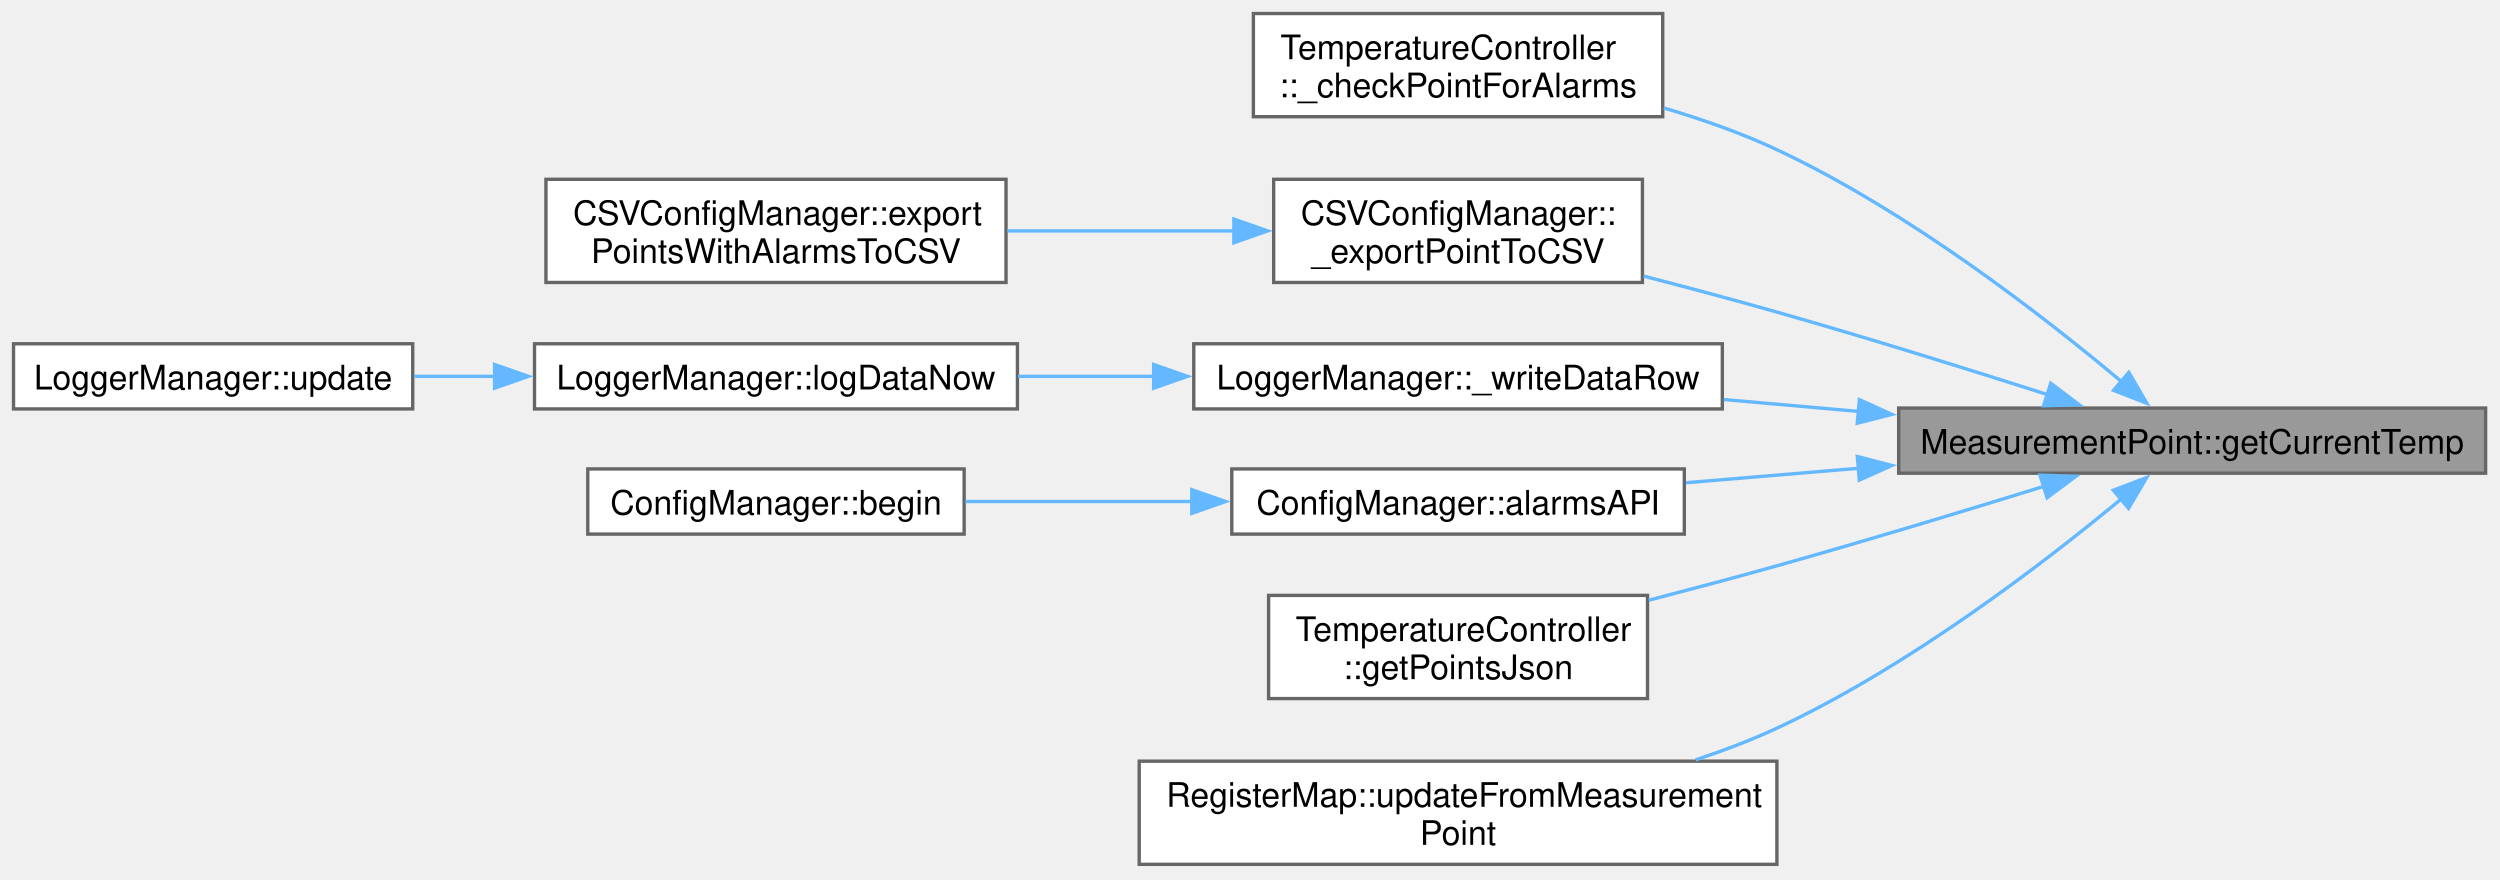
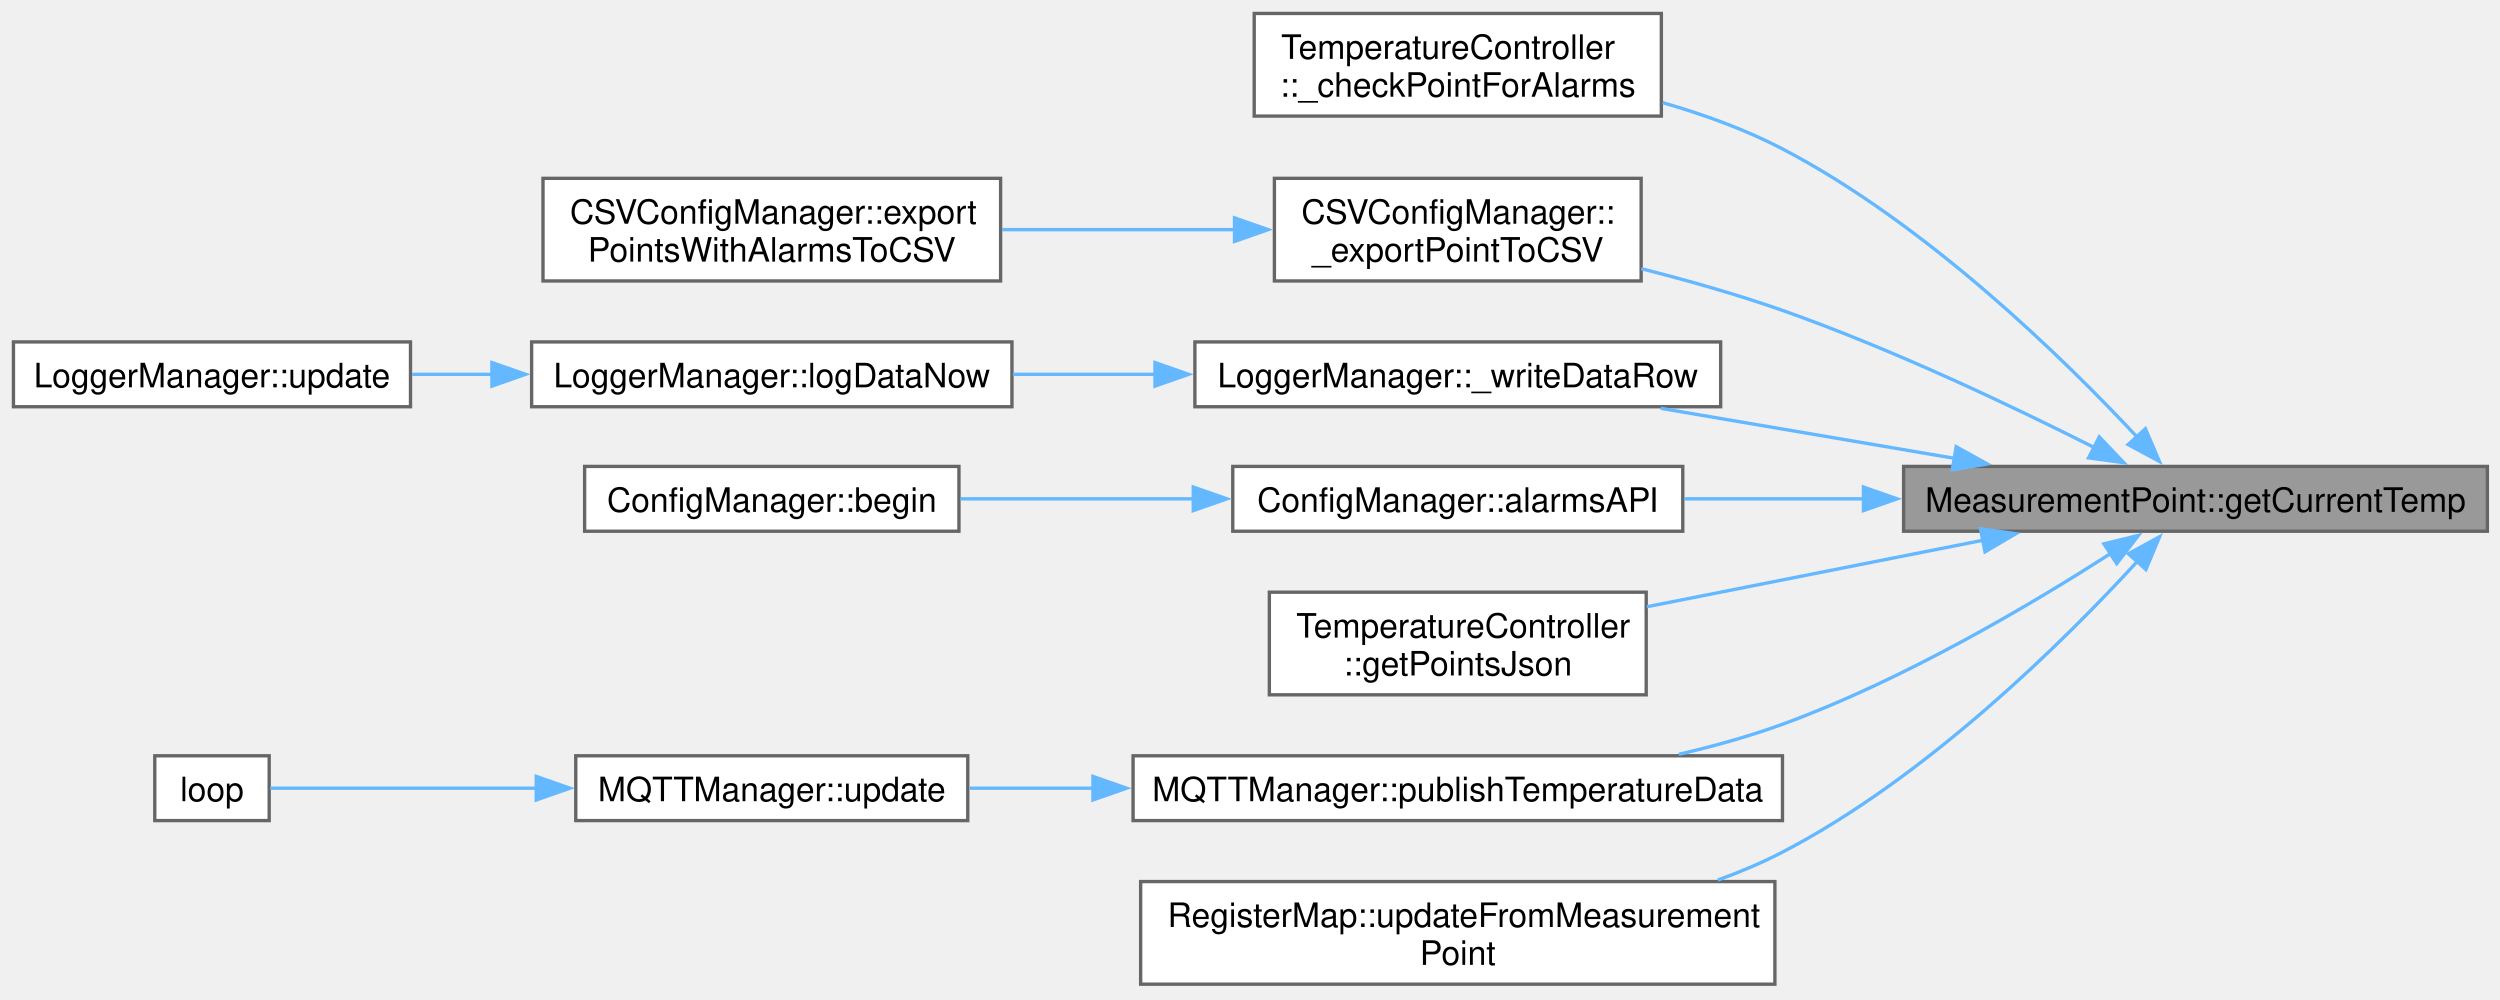
- <svg xmlns="http://www.w3.org/2000/svg" xmlns:xlink="http://www.w3.org/1999/xlink" width="739pt" height="260pt" viewBox="0.00 0.00 739.00 260.00">
-   <g id="graph0" class="graph" transform="scale(1 1) rotate(0) translate(4 255.5)">
+ <svg xmlns="http://www.w3.org/2000/svg" xmlns:xlink="http://www.w3.org/1999/xlink" width="743pt" height="297pt" viewBox="0.00 0.00 743.00 297.00">
+   <g id="graph0" class="graph" transform="scale(1 1) rotate(0) translate(4 292.5)">
    <g id="Node000001" class="node">
      <g id="a_Node000001">
        <a xlink:title="Get current temperature.">
-           <polygon fill="#999999" stroke="#666666" points="730.75,-134.88 557.25,-134.88 557.25,-115.62 730.75,-115.62 730.75,-134.88" />
-           <text xml:space="preserve" text-anchor="middle" x="644" y="-121.38" font-family="Helvetica,sans-Serif" font-size="10.00">MeasurementPoint::getCurrentTemp</text>
+           <polygon fill="#999999" stroke="#666666" points="735.25,-153.88 561.75,-153.88 561.75,-134.62 735.25,-134.62 735.25,-153.88" />
+           <text xml:space="preserve" text-anchor="middle" x="648.5" y="-140.38" font-family="Helvetica,sans-Serif" font-size="10.00">MeasurementPoint::getCurrentTemp</text>
        </a>
      </g>
    </g>
    <g id="Node000002" class="node">
      <g id="a_Node000002">
        <a xlink:href="class_temperature_controller.html#a27da8ccc3effea555f440ce3e6f89b08" target="_top" xlink:title="Check measurement point for alarm conditions.">
-           <polygon fill="white" stroke="#666666" points="487.5,-251.5 366.5,-251.5 366.5,-221 487.5,-221 487.5,-251.5" />
-           <text xml:space="preserve" text-anchor="start" x="374.5" y="-238" font-family="Helvetica,sans-Serif" font-size="10.00">TemperatureController</text>
-           <text xml:space="preserve" text-anchor="middle" x="427" y="-226.75" font-family="Helvetica,sans-Serif" font-size="10.00">::_checkPointForAlarms</text>
+           <polygon fill="white" stroke="#666666" points="489.75,-288.5 368.75,-288.5 368.75,-258 489.75,-258 489.75,-288.5" />
+           <text xml:space="preserve" text-anchor="start" x="376.75" y="-275" font-family="Helvetica,sans-Serif" font-size="10.00">TemperatureController</text>
+           <text xml:space="preserve" text-anchor="middle" x="429.25" y="-263.75" font-family="Helvetica,sans-Serif" font-size="10.00">::_checkPointForAlarms</text>
        </a>
      </g>
    </g>
    <g id="edge1_Node000001_Node000002" class="edge">
      <g id="a_edge1_Node000001_Node000002">
        <a xlink:title=" ">
-           <path fill="none" stroke="#63b8ff" d="M623.27,-142.56C600.26,-161.9 560.38,-192.9 521.25,-211.25 510.78,-216.16 499.18,-220.24 487.82,-223.58" />
-           <polygon fill="#63b8ff" stroke="#63b8ff" points="625.29,-145.43 630.62,-136.27 620.75,-140.11 625.29,-145.43" />
+           <path fill="none" stroke="#63b8ff" d="M631.19,-162.57C609.42,-185.89 568.6,-225.86 525.75,-248.25 514.74,-254 502.3,-258.5 490.13,-262" />
+           <polygon fill="#63b8ff" stroke="#63b8ff" points="633.62,-165.09 637.79,-155.35 628.46,-160.37 633.62,-165.09" />
        </a>
      </g>
    </g>
    <g id="Node000003" class="node">
      <g id="a_Node000003">
        <a xlink:href="class_c_s_v_config_manager.html#a2c2673398051c26184c9197aa751a6b3" target="_top" xlink:title="Export single measurement point to CSV format.">
-           <polygon fill="white" stroke="#666666" points="481.5,-202.5 372.5,-202.5 372.5,-172 481.5,-172 481.5,-202.5" />
-           <text xml:space="preserve" text-anchor="start" x="380.5" y="-189" font-family="Helvetica,sans-Serif" font-size="10.00">CSVConfigManager::</text>
-           <text xml:space="preserve" text-anchor="middle" x="427" y="-177.75" font-family="Helvetica,sans-Serif" font-size="10.00">_exportPointToCSV</text>
+           <polygon fill="white" stroke="#666666" points="483.75,-239.5 374.75,-239.5 374.75,-209 483.75,-209 483.75,-239.5" />
+           <text xml:space="preserve" text-anchor="start" x="382.75" y="-226" font-family="Helvetica,sans-Serif" font-size="10.00">CSVConfigManager::</text>
+           <text xml:space="preserve" text-anchor="middle" x="429.25" y="-214.75" font-family="Helvetica,sans-Serif" font-size="10.00">_exportPointToCSV</text>
        </a>
      </g>
    </g>
    <g id="edge2_Node000001_Node000003" class="edge">
      <g id="a_edge2_Node000001_Node000003">
        <a xlink:title=" ">
-           <path fill="none" stroke="#63b8ff" d="M601.16,-138.88C577.75,-146.37 547.97,-155.65 521.25,-163.25 508.55,-166.86 494.81,-170.53 481.87,-173.88" />
-           <polygon fill="#63b8ff" stroke="#63b8ff" points="602.21,-142.22 610.66,-135.83 600.07,-135.56 602.21,-142.22" />
+           <path fill="none" stroke="#63b8ff" d="M618.59,-159.4C594.31,-171.66 558.44,-188.74 525.75,-200.25 512.37,-204.96 497.62,-209.14 483.81,-212.64" />
+           <polygon fill="#63b8ff" stroke="#63b8ff" points="619.9,-162.66 627.21,-154.99 616.71,-156.42 619.9,-162.66" />
        </a>
      </g>
    </g>
    <g id="Node000005" class="node">
      <g id="a_Node000005">
        <a xlink:href="class_logger_manager.html#aa6938b6a5c002d6ed72ef352f0cc7a19" target="_top" xlink:title=" ">
-           <polygon fill="white" stroke="#666666" points="505.12,-153.88 348.88,-153.88 348.88,-134.62 505.12,-134.62 505.12,-153.88" />
-           <text xml:space="preserve" text-anchor="middle" x="427" y="-140.38" font-family="Helvetica,sans-Serif" font-size="10.00">LoggerManager::_writeDataRow</text>
+           <polygon fill="white" stroke="#666666" points="507.38,-190.88 351.12,-190.88 351.12,-171.62 507.38,-171.62 507.38,-190.88" />
+           <text xml:space="preserve" text-anchor="middle" x="429.25" y="-177.38" font-family="Helvetica,sans-Serif" font-size="10.00">LoggerManager::_writeDataRow</text>
        </a>
      </g>
    </g>
    <g id="edge4_Node000001_Node000005" class="edge">
      <g id="a_edge4_Node000001_Node000005">
        <a xlink:title=" ">
-           <path fill="none" stroke="#63b8ff" d="M545.59,-133.86C532.17,-135.04 518.54,-136.25 505.54,-137.4" />
-           <polygon fill="#63b8ff" stroke="#63b8ff" points="545.63,-137.37 555.28,-133 545.01,-130.4 545.63,-137.37" />
+           <path fill="none" stroke="#63b8ff" d="M577.11,-156.24C548.83,-161.05 516.6,-166.54 489.54,-171.15" />
+           <polygon fill="#63b8ff" stroke="#63b8ff" points="577.37,-159.74 586.64,-154.61 576.2,-152.84 577.37,-159.74" />
        </a>
      </g>
    </g>
    <g id="Node000008" class="node">
      <g id="a_Node000008">
        <a xlink:href="class_config_manager.html#ae605c999fabc6344511f455618655326" target="_top" xlink:title="Setup alarms API endpoints.">
-           <polygon fill="white" stroke="#666666" points="493.88,-116.88 360.12,-116.88 360.12,-97.62 493.88,-97.62 493.88,-116.88" />
-           <text xml:space="preserve" text-anchor="middle" x="427" y="-103.38" font-family="Helvetica,sans-Serif" font-size="10.00">ConfigManager::alarmsAPI</text>
+           <polygon fill="white" stroke="#666666" points="496.12,-153.88 362.38,-153.88 362.38,-134.62 496.12,-134.62 496.12,-153.88" />
+           <text xml:space="preserve" text-anchor="middle" x="429.25" y="-140.38" font-family="Helvetica,sans-Serif" font-size="10.00">ConfigManager::alarmsAPI</text>
        </a>
      </g>
    </g>
    <g id="edge7_Node000001_Node000008" class="edge">
      <g id="a_edge7_Node000001_Node000008">
        <a xlink:title=" ">
-           <path fill="none" stroke="#63b8ff" d="M545.49,-117.09C528.19,-115.64 510.55,-114.16 494.37,-112.81" />
-           <polygon fill="#63b8ff" stroke="#63b8ff" points="545.02,-120.56 555.28,-117.91 545.61,-113.58 545.02,-120.56" />
+           <path fill="none" stroke="#63b8ff" d="M549.86,-144.25C531.82,-144.25 513.38,-144.25 496.54,-144.25" />
+           <polygon fill="#63b8ff" stroke="#63b8ff" points="549.81,-147.75 559.81,-144.25 549.81,-140.75 549.81,-147.75" />
        </a>
      </g>
    </g>
    <g id="Node000010" class="node">
      <g id="a_Node000010">
        <a xlink:href="class_temperature_controller.html#add39ba7dad38449bbf1787a5c9c51ef9" target="_top" xlink:title="Get JSON representation of all measurement points.">
-           <polygon fill="white" stroke="#666666" points="483,-79.5 371,-79.5 371,-49 483,-49 483,-79.5" />
-           <text xml:space="preserve" text-anchor="start" x="379" y="-66" font-family="Helvetica,sans-Serif" font-size="10.00">TemperatureController</text>
-           <text xml:space="preserve" text-anchor="middle" x="427" y="-54.75" font-family="Helvetica,sans-Serif" font-size="10.00">::getPointsJson</text>
+           <polygon fill="white" stroke="#666666" points="485.25,-116.5 373.25,-116.5 373.25,-86 485.25,-86 485.25,-116.5" />
+           <text xml:space="preserve" text-anchor="start" x="381.25" y="-103" font-family="Helvetica,sans-Serif" font-size="10.00">TemperatureController</text>
+           <text xml:space="preserve" text-anchor="middle" x="429.25" y="-91.75" font-family="Helvetica,sans-Serif" font-size="10.00">::getPointsJson</text>
        </a>
      </g>
    </g>
    <g id="edge9_Node000001_Node000010" class="edge">
      <g id="a_edge9_Node000001_Node000010">
        <a xlink:title=" ">
-           <path fill="none" stroke="#63b8ff" d="M600.17,-111.74C576.9,-104.52 547.57,-95.63 521.25,-88.25 509.02,-84.82 495.83,-81.31 483.33,-78.07" />
-           <polygon fill="#63b8ff" stroke="#63b8ff" points="599.03,-115.05 609.62,-114.68 601.12,-108.37 599.03,-115.05" />
+           <path fill="none" stroke="#63b8ff" d="M585.28,-131.93C553.78,-125.7 515.88,-118.2 485.43,-112.17" />
+           <polygon fill="#63b8ff" stroke="#63b8ff" points="584.59,-135.37 595.08,-133.87 585.95,-128.5 584.59,-135.37" />
        </a>
      </g>
    </g>
    <g id="Node000011" class="node">
      <g id="a_Node000011">
-         <a xlink:href="class_register_map.html#a2940213459a183fc06a2226f1cd1a48b" target="_top" xlink:title="Update registers from measurement point data.">
-           <polygon fill="white" stroke="#666666" points="521.25,-30.5 332.75,-30.5 332.75,0 521.25,0 521.25,-30.5" />
-           <text xml:space="preserve" text-anchor="start" x="340.75" y="-17" font-family="Helvetica,sans-Serif" font-size="10.00">RegisterMap::updateFromMeasurement</text>
-           <text xml:space="preserve" text-anchor="middle" x="427" y="-5.75" font-family="Helvetica,sans-Serif" font-size="10.00">Point</text>
+         <a xlink:href="class_m_q_t_t_manager.html#abed500066c9485cb62ce17eb7c8ad197" target="_top" xlink:title="Publish temperature data.">
+           <polygon fill="white" stroke="#666666" points="525.75,-67.88 332.75,-67.88 332.75,-48.62 525.75,-48.62 525.75,-67.88" />
+           <text xml:space="preserve" text-anchor="middle" x="429.25" y="-54.38" font-family="Helvetica,sans-Serif" font-size="10.00">MQTTManager::publishTemperatureData</text>
        </a>
      </g>
    </g>
    <g id="edge10_Node000001_Node000011" class="edge">
      <g id="a_edge10_Node000001_Node000011">
        <a xlink:title=" ">
-           <path fill="none" stroke="#63b8ff" d="M623.23,-108.16C600.19,-89.05 560.28,-58.42 521.25,-40.25 513.65,-36.71 505.47,-33.6 497.21,-30.89" />
-           <polygon fill="#63b8ff" stroke="#63b8ff" points="620.69,-110.59 630.59,-114.36 625.2,-105.24 620.69,-110.59" />
+           <path fill="none" stroke="#63b8ff" d="M623.23,-127.96C599.39,-112.68 561.49,-90.28 525.75,-77.25 515.98,-73.69 505.4,-70.74 494.95,-68.32" />
+           <polygon fill="#63b8ff" stroke="#63b8ff" points="621.28,-130.87 631.57,-133.39 625.1,-125 621.28,-130.87" />
+         </a>
+       </g>
+     </g>
+     <g id="Node000014" class="node">
+       <g id="a_Node000014">
+         <a xlink:href="class_register_map.html#a2940213459a183fc06a2226f1cd1a48b" target="_top" xlink:title="Update registers from measurement point data.">
+           <polygon fill="white" stroke="#666666" points="523.5,-30.5 335,-30.5 335,0 523.5,0 523.5,-30.5" />
+           <text xml:space="preserve" text-anchor="start" x="343" y="-17" font-family="Helvetica,sans-Serif" font-size="10.00">RegisterMap::updateFromMeasurement</text>
+           <text xml:space="preserve" text-anchor="middle" x="429.25" y="-5.75" font-family="Helvetica,sans-Serif" font-size="10.00">Point</text>
+         </a>
+       </g>
+     </g>
+     <g id="edge13_Node000001_Node000014" class="edge">
+       <g id="a_edge13_Node000001_Node000014">
+         <a xlink:title=" ">
+           <path fill="none" stroke="#63b8ff" d="M631.26,-125.69C609.57,-102.06 568.83,-61.62 525.75,-39.25 519.68,-36.1 513.18,-33.35 506.52,-30.94" />
+           <polygon fill="#63b8ff" stroke="#63b8ff" points="628.55,-127.91 637.84,-133 633.76,-123.23 628.55,-127.91" />
        </a>
      </g>
    </g>
    <g id="Node000004" class="node">
      <g id="a_Node000004">
        <a xlink:href="class_c_s_v_config_manager.html#a1c6cbc4c8a132762bf16a8ce9f7d0bfc" target="_top" xlink:title="Export measurement points with alarm configuration to CSV.">
-           <polygon fill="white" stroke="#666666" points="293.38,-202.5 157.38,-202.5 157.38,-172 293.38,-172 293.38,-202.5" />
-           <text xml:space="preserve" text-anchor="start" x="165.38" y="-189" font-family="Helvetica,sans-Serif" font-size="10.00">CSVConfigManager::export</text>
-           <text xml:space="preserve" text-anchor="middle" x="225.38" y="-177.75" font-family="Helvetica,sans-Serif" font-size="10.00">PointsWithAlarmsToCSV</text>
+           <polygon fill="white" stroke="#666666" points="293.38,-239.5 157.38,-239.5 157.38,-209 293.38,-209 293.38,-239.5" />
+           <text xml:space="preserve" text-anchor="start" x="165.38" y="-226" font-family="Helvetica,sans-Serif" font-size="10.00">CSVConfigManager::export</text>
+           <text xml:space="preserve" text-anchor="middle" x="225.38" y="-214.75" font-family="Helvetica,sans-Serif" font-size="10.00">PointsWithAlarmsToCSV</text>
        </a>
      </g>
    </g>
    <g id="edge3_Node000003_Node000004" class="edge">
      <g id="a_edge3_Node000003_Node000004">
        <a xlink:title=" ">
-           <path fill="none" stroke="#63b8ff" d="M360.92,-187.25C339.42,-187.25 315.48,-187.25 293.81,-187.25" />
-           <polygon fill="#63b8ff" stroke="#63b8ff" points="360.73,-190.75 370.73,-187.25 360.73,-183.75 360.73,-190.75" />
+           <path fill="none" stroke="#63b8ff" d="M363.09,-224.25C340.93,-224.25 316.12,-224.25 293.79,-224.25" />
+           <polygon fill="#63b8ff" stroke="#63b8ff" points="362.9,-227.75 372.9,-224.25 362.9,-220.75 362.9,-227.75" />
        </a>
      </g>
    </g>
    <g id="Node000006" class="node">
      <g id="a_Node000006">
        <a xlink:href="class_logger_manager.html#a32ce9f462269787130bee46b2c34b632" target="_top" xlink:title=" ">
-           <polygon fill="white" stroke="#666666" points="296.75,-153.88 154,-153.88 154,-134.62 296.75,-134.62 296.75,-153.88" />
-           <text xml:space="preserve" text-anchor="middle" x="225.38" y="-140.38" font-family="Helvetica,sans-Serif" font-size="10.00">LoggerManager::logDataNow</text>
+           <polygon fill="white" stroke="#666666" points="296.75,-190.88 154,-190.88 154,-171.62 296.75,-171.62 296.75,-190.88" />
+           <text xml:space="preserve" text-anchor="middle" x="225.38" y="-177.38" font-family="Helvetica,sans-Serif" font-size="10.00">LoggerManager::logDataNow</text>
        </a>
      </g>
    </g>
    <g id="edge5_Node000005_Node000006" class="edge">
      <g id="a_edge5_Node000005_Node000006">
        <a xlink:title=" ">
-           <path fill="none" stroke="#63b8ff" d="M337.28,-144.25C323.77,-144.25 310,-144.25 296.95,-144.25" />
-           <polygon fill="#63b8ff" stroke="#63b8ff" points="337.02,-147.75 347.02,-144.25 337.02,-140.75 337.02,-147.75" />
+           <path fill="none" stroke="#63b8ff" d="M339.48,-181.25C325.27,-181.25 310.74,-181.25 297.03,-181.25" />
+           <polygon fill="#63b8ff" stroke="#63b8ff" points="339.26,-184.75 349.26,-181.25 339.26,-177.75 339.26,-184.75" />
        </a>
      </g>
    </g>
    <g id="Node000007" class="node">
      <g id="a_Node000007">
        <a xlink:href="class_logger_manager.html#a830c86f1f27d3799eab1de908fc6b647" target="_top" xlink:title=" ">
-           <polygon fill="white" stroke="#666666" points="118,-153.88 0,-153.88 0,-134.62 118,-134.62 118,-153.88" />
-           <text xml:space="preserve" text-anchor="middle" x="59" y="-140.38" font-family="Helvetica,sans-Serif" font-size="10.00">LoggerManager::update</text>
+           <polygon fill="white" stroke="#666666" points="118,-190.88 0,-190.88 0,-171.62 118,-171.62 118,-190.88" />
+           <text xml:space="preserve" text-anchor="middle" x="59" y="-177.38" font-family="Helvetica,sans-Serif" font-size="10.00">LoggerManager::update</text>
        </a>
      </g>
    </g>
    <g id="edge6_Node000006_Node000007" class="edge">
      <g id="a_edge6_Node000006_Node000007">
        <a xlink:title=" ">
-           <path fill="none" stroke="#63b8ff" d="M142.36,-144.25C134.3,-144.25 126.24,-144.25 118.49,-144.25" />
-           <polygon fill="#63b8ff" stroke="#63b8ff" points="142.2,-147.75 152.2,-144.25 142.2,-140.75 142.2,-147.75" />
+           <path fill="none" stroke="#63b8ff" d="M142.36,-181.25C134.3,-181.25 126.24,-181.25 118.49,-181.25" />
+           <polygon fill="#63b8ff" stroke="#63b8ff" points="142.2,-184.75 152.2,-181.25 142.2,-177.75 142.2,-184.75" />
        </a>
      </g>
    </g>
    <g id="Node000009" class="node">
      <g id="a_Node000009">
        <a xlink:href="class_config_manager.html#a0497343220fc493f5cf9574922508908" target="_top" xlink:title="Initialize the configuration system.">
-           <polygon fill="white" stroke="#666666" points="281,-116.88 169.75,-116.88 169.75,-97.62 281,-97.62 281,-116.88" />
-           <text xml:space="preserve" text-anchor="middle" x="225.38" y="-103.38" font-family="Helvetica,sans-Serif" font-size="10.00">ConfigManager::begin</text>
+           <polygon fill="white" stroke="#666666" points="281,-153.88 169.75,-153.88 169.75,-134.62 281,-134.62 281,-153.88" />
+           <text xml:space="preserve" text-anchor="middle" x="225.38" y="-140.38" font-family="Helvetica,sans-Serif" font-size="10.00">ConfigManager::begin</text>
        </a>
      </g>
    </g>
    <g id="edge8_Node000008_Node000009" class="edge">
      <g id="a_edge8_Node000008_Node000009">
        <a xlink:title=" ">
-           <path fill="none" stroke="#63b8ff" d="M348.29,-107.25C325.96,-107.25 302.06,-107.25 281.4,-107.25" />
-           <polygon fill="#63b8ff" stroke="#63b8ff" points="348.29,-110.75 358.29,-107.25 348.29,-103.75 348.29,-110.75" />
+           <path fill="none" stroke="#63b8ff" d="M350.95,-144.25C327.8,-144.25 302.9,-144.25 281.48,-144.25" />
+           <polygon fill="#63b8ff" stroke="#63b8ff" points="350.64,-147.75 360.64,-144.25 350.63,-140.75 350.64,-147.75" />
+         </a>
+       </g>
+     </g>
+     <g id="Node000012" class="node">
+       <g id="a_Node000012">
+         <a xlink:href="class_m_q_t_t_manager.html#aa2391d50cff2826a29a22879c2b33380" target="_top" xlink:title="Main update function that handles connection and publishing.">
+           <polygon fill="white" stroke="#666666" points="283.62,-67.88 167.12,-67.88 167.12,-48.62 283.62,-48.62 283.62,-67.88" />
+           <text xml:space="preserve" text-anchor="middle" x="225.38" y="-54.38" font-family="Helvetica,sans-Serif" font-size="10.00">MQTTManager::update</text>
+         </a>
+       </g>
+     </g>
+     <g id="edge11_Node000011_Node000012" class="edge">
+       <g id="a_edge11_Node000011_Node000012">
+         <a xlink:title=" ">
+           <path fill="none" stroke="#63b8ff" d="M321.13,-58.25C308.39,-58.25 295.78,-58.25 284.12,-58.25" />
+           <polygon fill="#63b8ff" stroke="#63b8ff" points="320.82,-61.75 330.82,-58.25 320.82,-54.75 320.82,-61.75" />
+         </a>
+       </g>
+     </g>
+     <g id="Node000013" class="node">
+       <g id="a_Node000013">
+         <a xlink:href="main_8cpp.html#afe461d27b9c48d5921c00d521181f12f" target="_top" xlink:title="Main system loop.">
+           <polygon fill="white" stroke="#666666" points="76,-67.88 42,-67.88 42,-48.62 76,-48.62 76,-67.88" />
+           <text xml:space="preserve" text-anchor="middle" x="59" y="-54.38" font-family="Helvetica,sans-Serif" font-size="10.00">loop</text>
+         </a>
+       </g>
+     </g>
+     <g id="edge12_Node000012_Node000013" class="edge">
+       <g id="a_edge12_Node000012_Node000013">
+         <a xlink:title=" ">
+           <path fill="none" stroke="#63b8ff" d="M155.43,-58.25C126.28,-58.25 94.84,-58.25 76.32,-58.25" />
+           <polygon fill="#63b8ff" stroke="#63b8ff" points="155.37,-61.75 165.37,-58.25 155.37,-54.75 155.37,-61.75" />
        </a>
      </g>
    </g>
  </g>
</svg>
